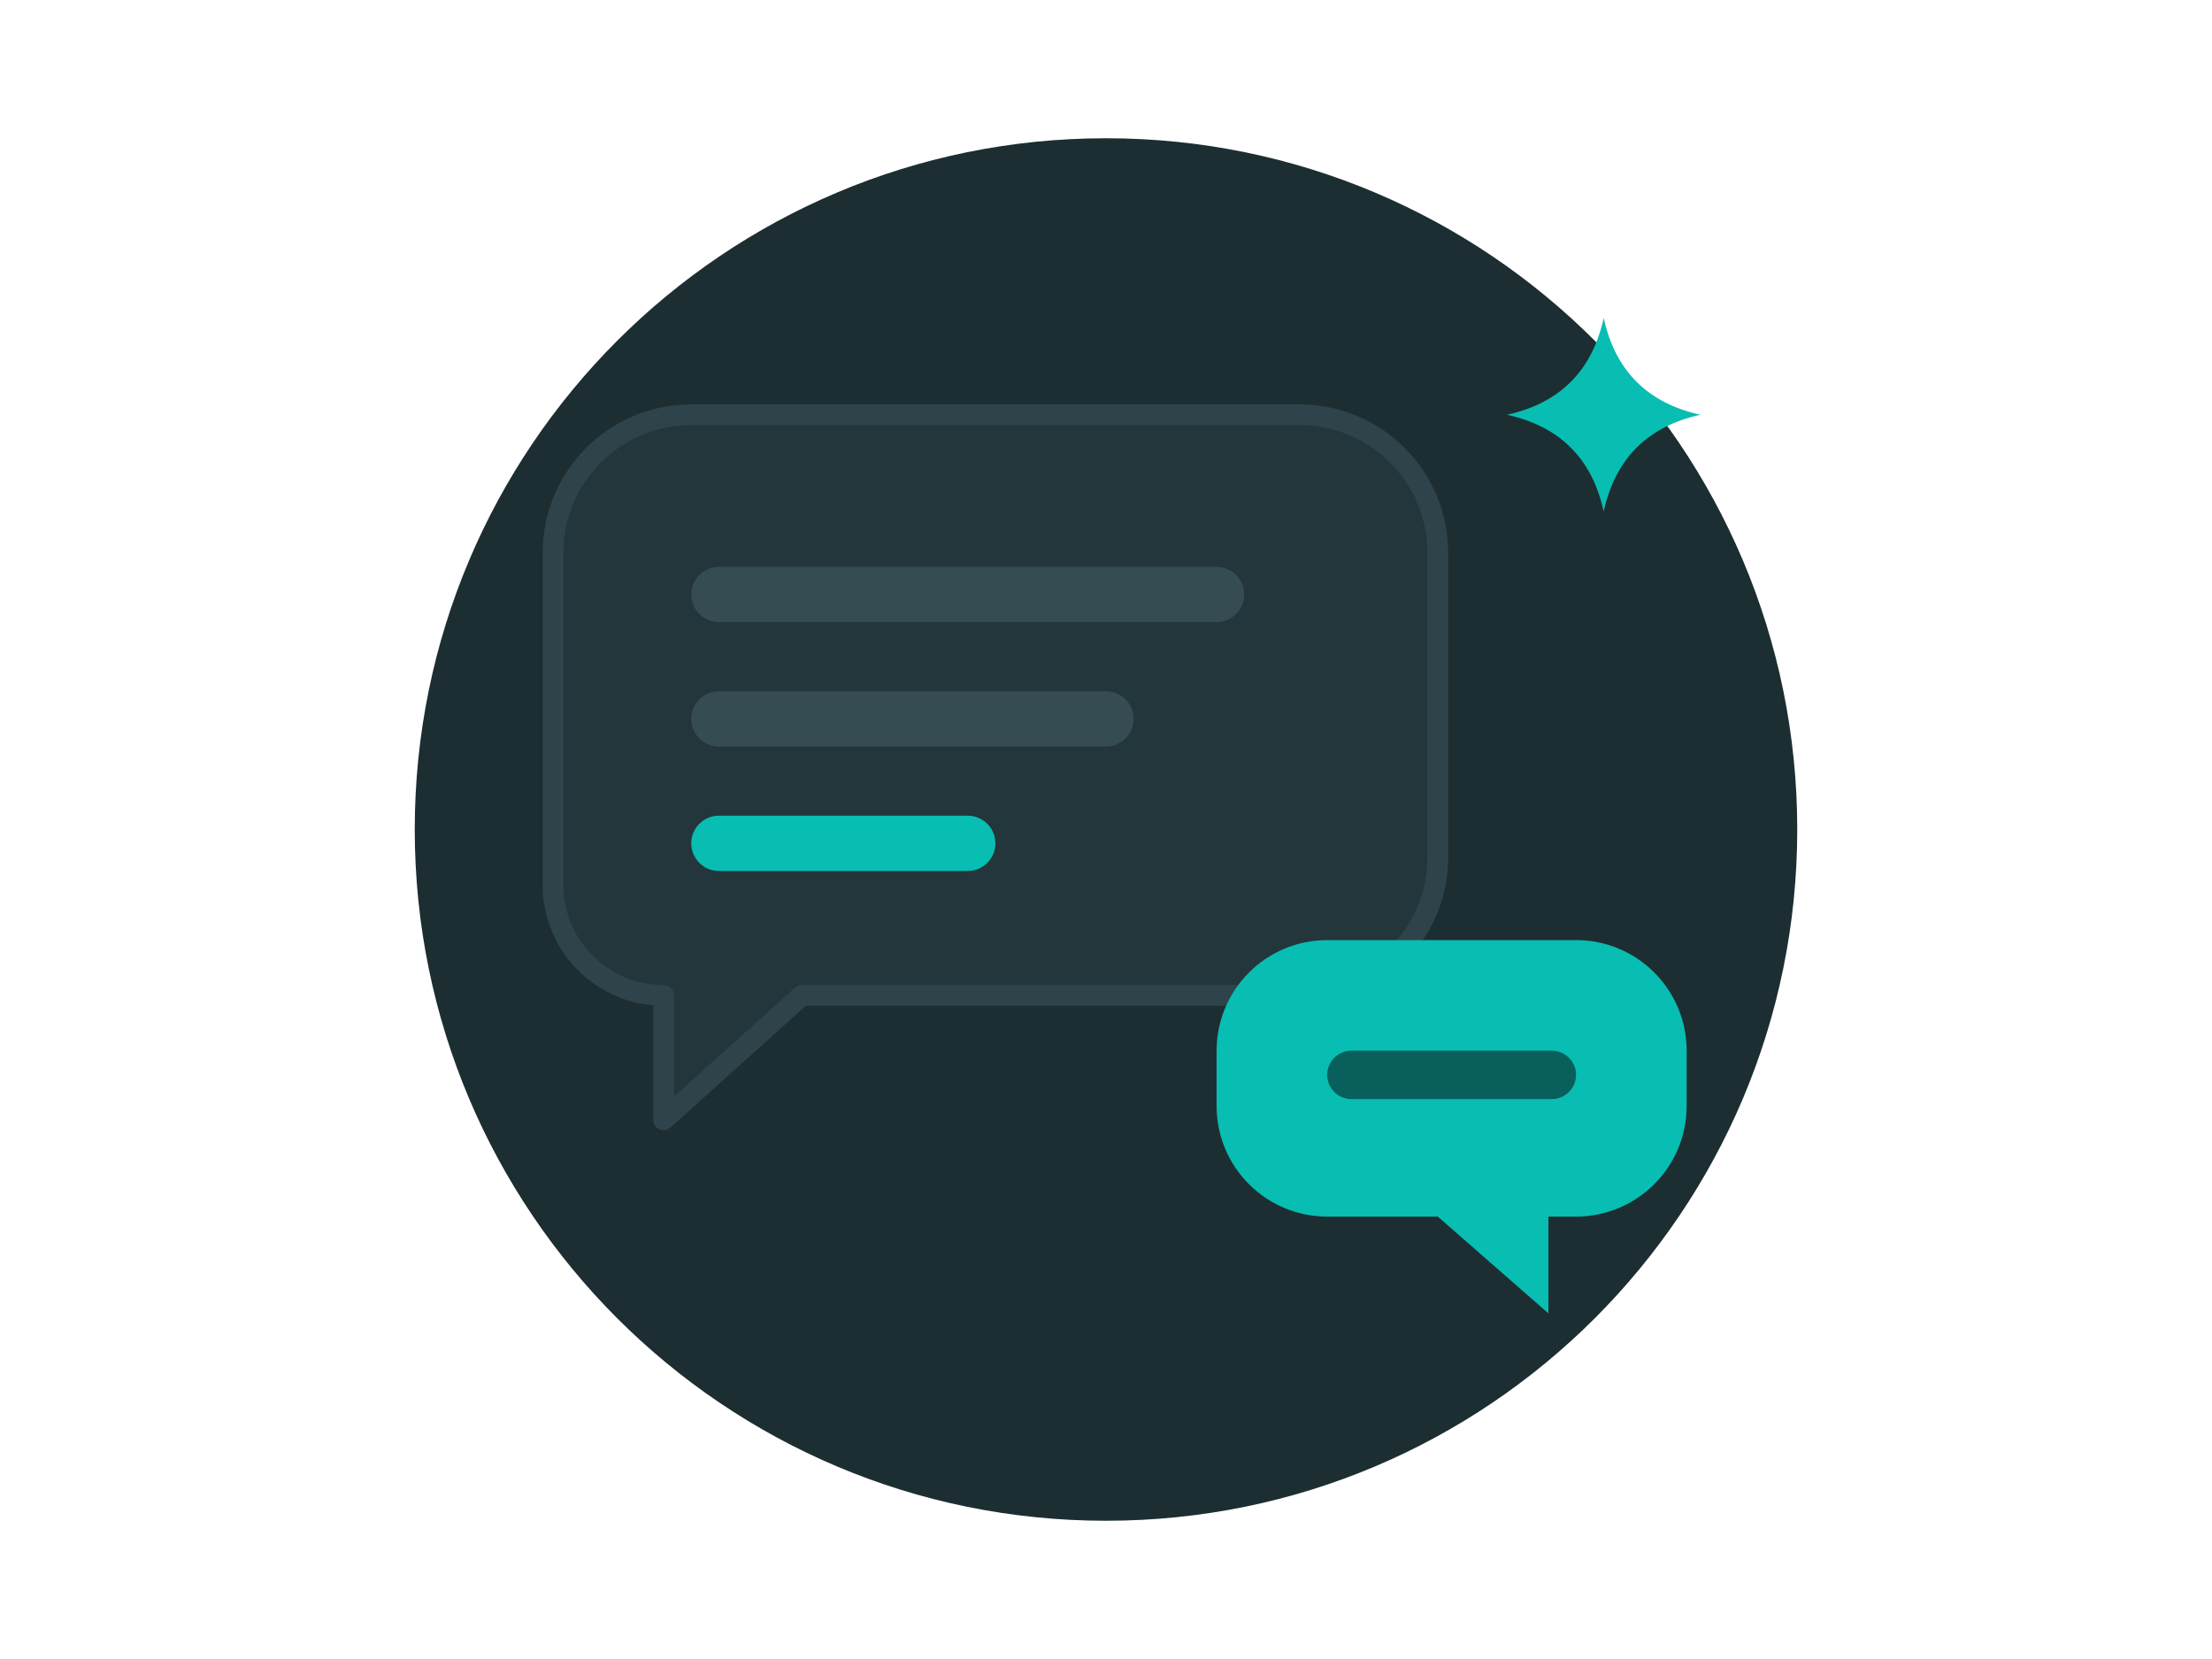
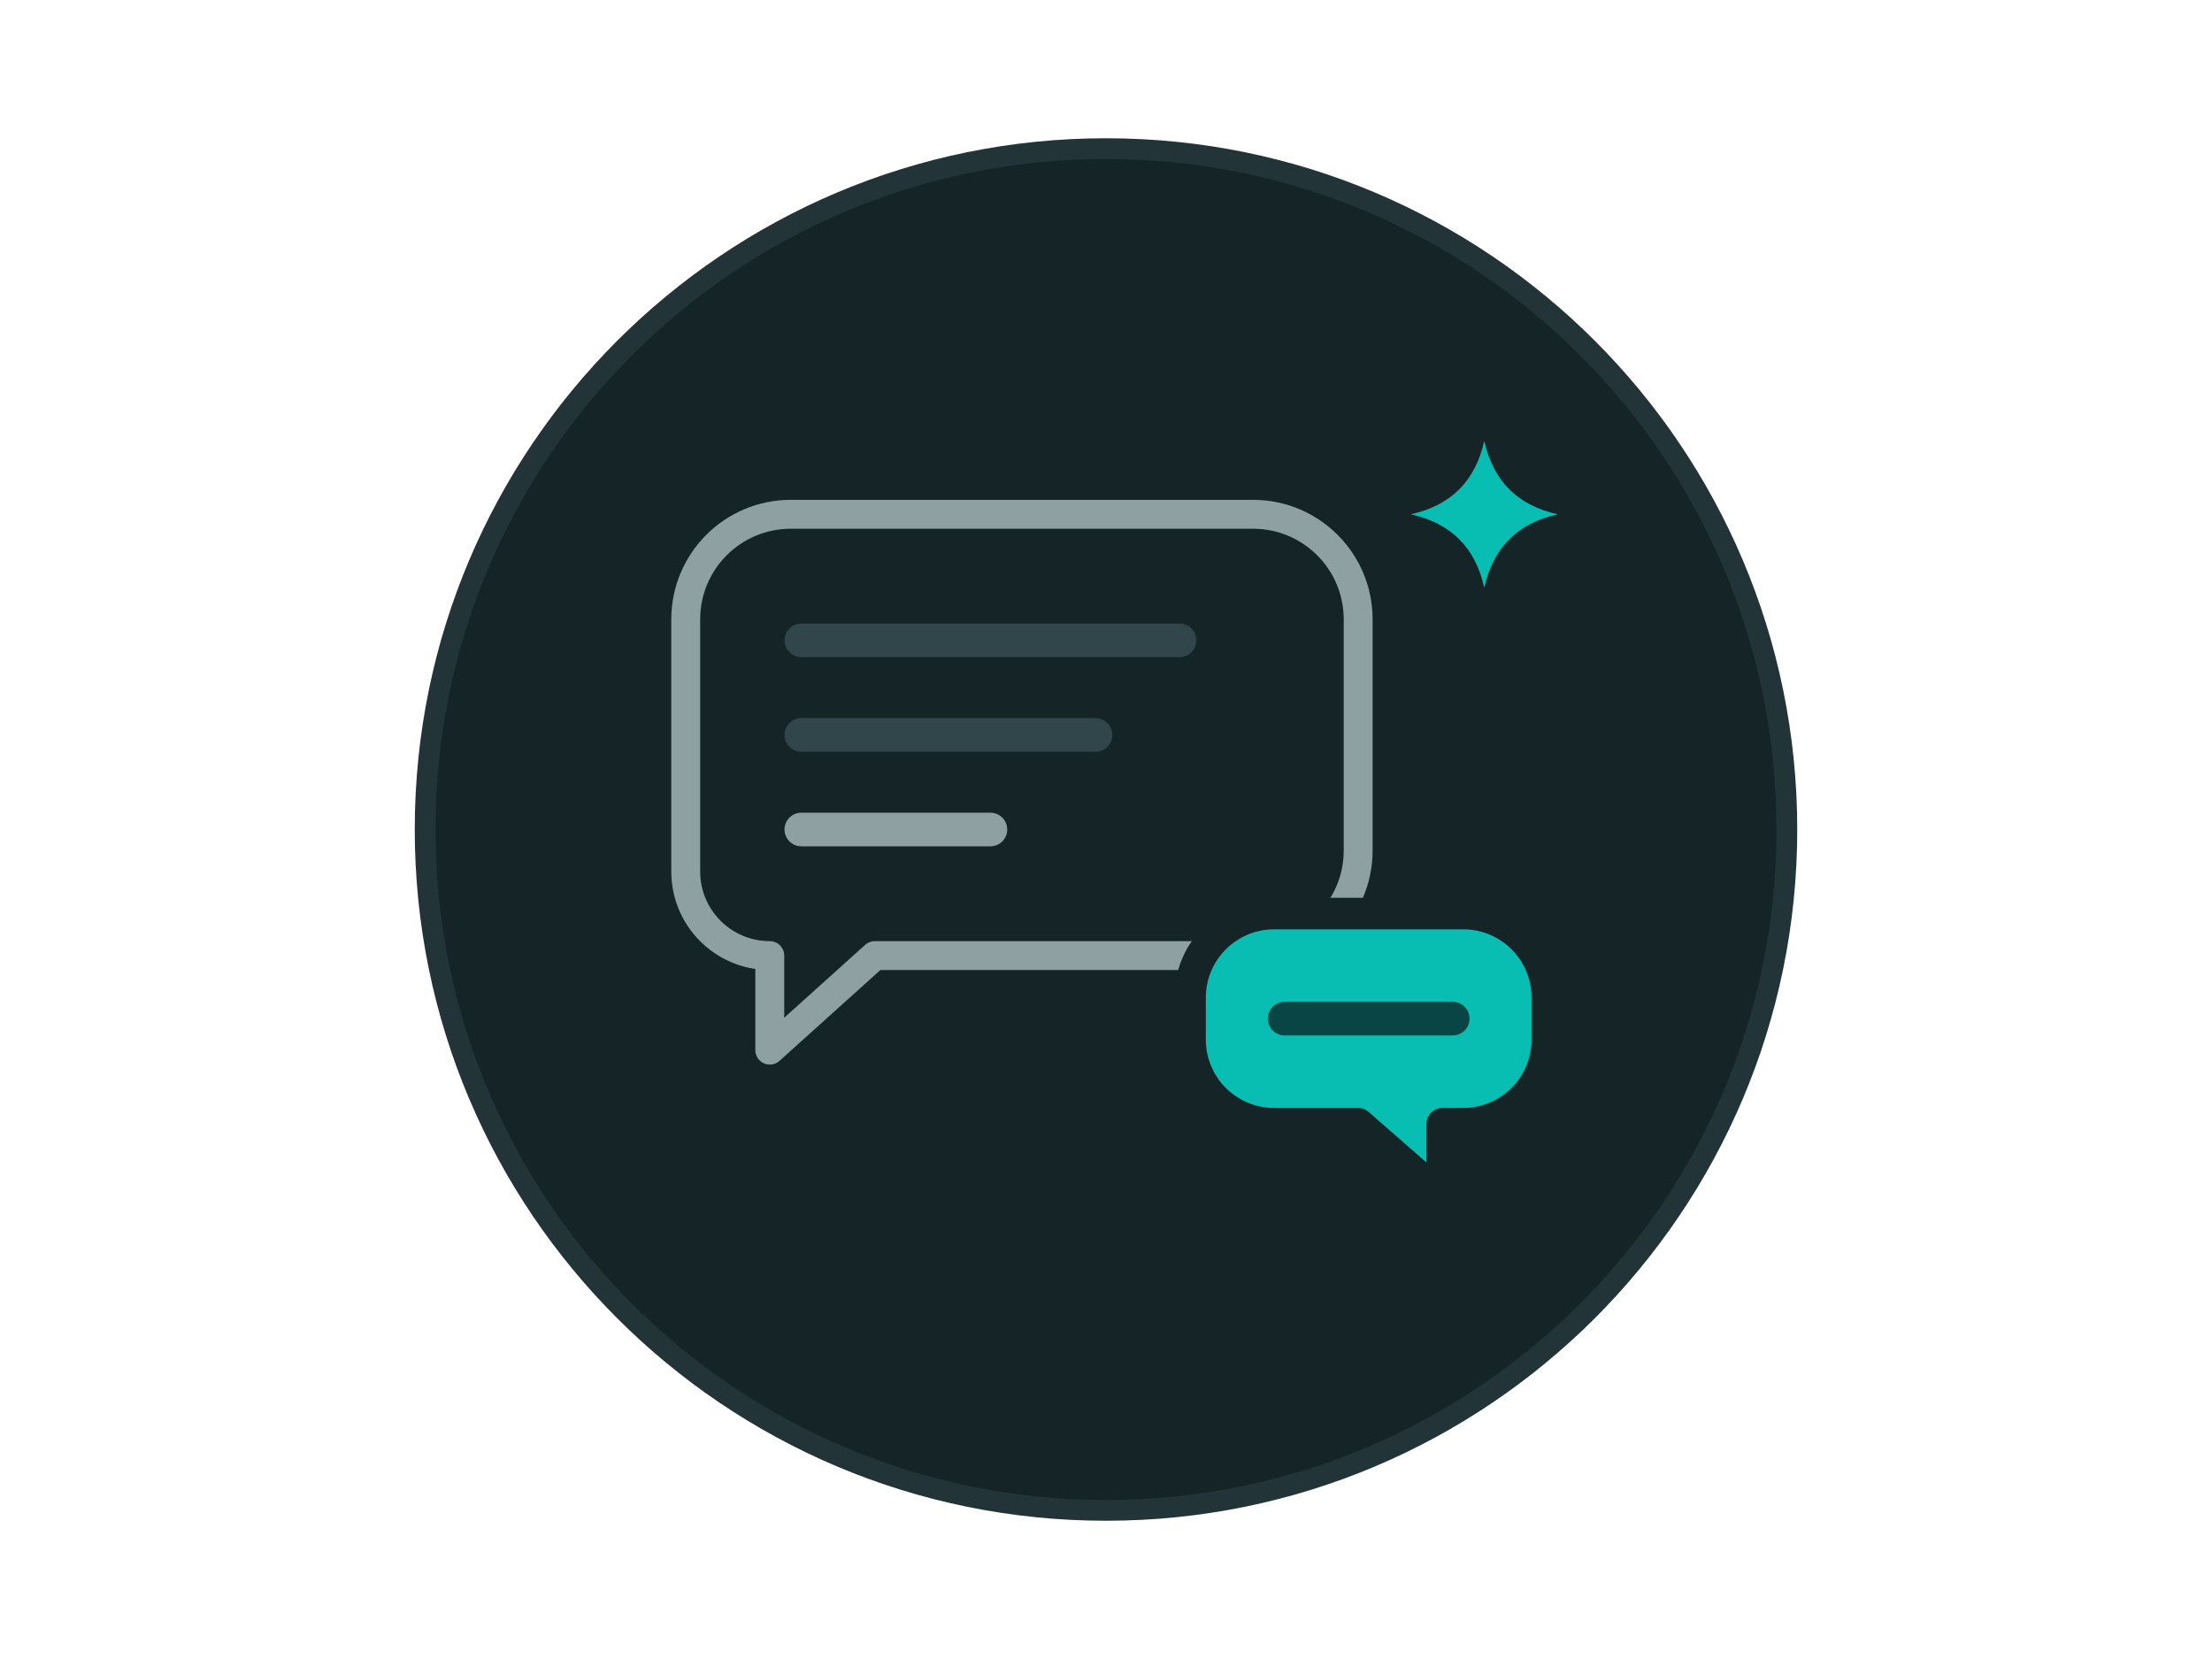
<svg xmlns="http://www.w3.org/2000/svg" viewBox="0 0 160 120" width="160" height="120">
-   <circle cx="80" cy="60" r="50" fill="#1C2E32" />
-   <path d="M40 40a10 10 0 0 1 10-10h44a10 10 0 0 1 10 10v22a10 10 0 0 1-10 10h-36l-10 9v-9a8 8 0 0 1-8-8z" fill="#22363B" stroke="#2E444A" stroke-width="1.5" stroke-linejoin="round" />
-   <rect x="50" y="41" width="40" height="4" rx="2" fill="#354C52" />
-   <rect x="50" y="50" width="32" height="4" rx="2" fill="#354C52" />
-   <rect x="50" y="59" width="22" height="4" rx="2" fill="#08BDB1" />
-   <path d="M88 76a8 8 0 0 1 8-8h18a8 8 0 0 1 8 8v4a8 8 0 0 1-8 8h-2v7l-8-7h-8a8 8 0 0 1-8-8z" fill="#08BDB1" />
-   <rect x="96" y="76" width="18" height="3.5" rx="1.75" fill="#081316" opacity="0.55" />
-   <path d="M116 23 Q117.26 28.74 123 30 Q117.26 31.26 116 37 Q114.74 31.26 109 30 Q114.74 28.74 116 23Z" fill="#08BDB1" />
+   <circle cx="80" cy="60" r="49.25" fill="#152427" stroke="#233438" stroke-width="1.5" />
+   <g transform="matrix(0.76 0 0 0.76 19.2 14.4)">
+     <path d="M40 40a10 10 0 0 1 10-10h44a10 10 0 0 1 10 10v22a10 10 0 0 1-10 10h-36l-10 9v-9a8 8 0 0 1-8-8z" fill="#152427" stroke="#8FA0A3" stroke-width="2.75" stroke-linejoin="round" />
+     <path d="M51 42h36" fill="none" stroke="#31464B" stroke-width="3.2" stroke-linecap="round" stroke-linejoin="round" />
+     <path d="M51 51h28" fill="none" stroke="#31464B" stroke-width="3.2" stroke-linecap="round" stroke-linejoin="round" />
+     <path d="M51 60h18" fill="none" stroke="#8FA0A3" stroke-width="3.2" stroke-linecap="round" stroke-linejoin="round" />
+     <path d="M88 76a8 8 0 0 1 8-8h18a8 8 0 0 1 8 8v4a8 8 0 0 1-8 8h-2v7l-8-7h-8a8 8 0 0 1-8-8z" fill="#08BDB1" stroke="#152427" stroke-width="3" stroke-linejoin="round" />
+     <path d="M97 78h16" fill="none" stroke="#081316" stroke-width="3.2" stroke-linecap="round" stroke-linejoin="round" opacity="0.7" />
+     <path d="M116 23 Q117.26 28.74 123 30 Q117.26 31.26 116 37 Q114.74 31.26 109 30 Q114.74 28.74 116 23Z" fill="#08BDB1" />
+   </g>
</svg>
